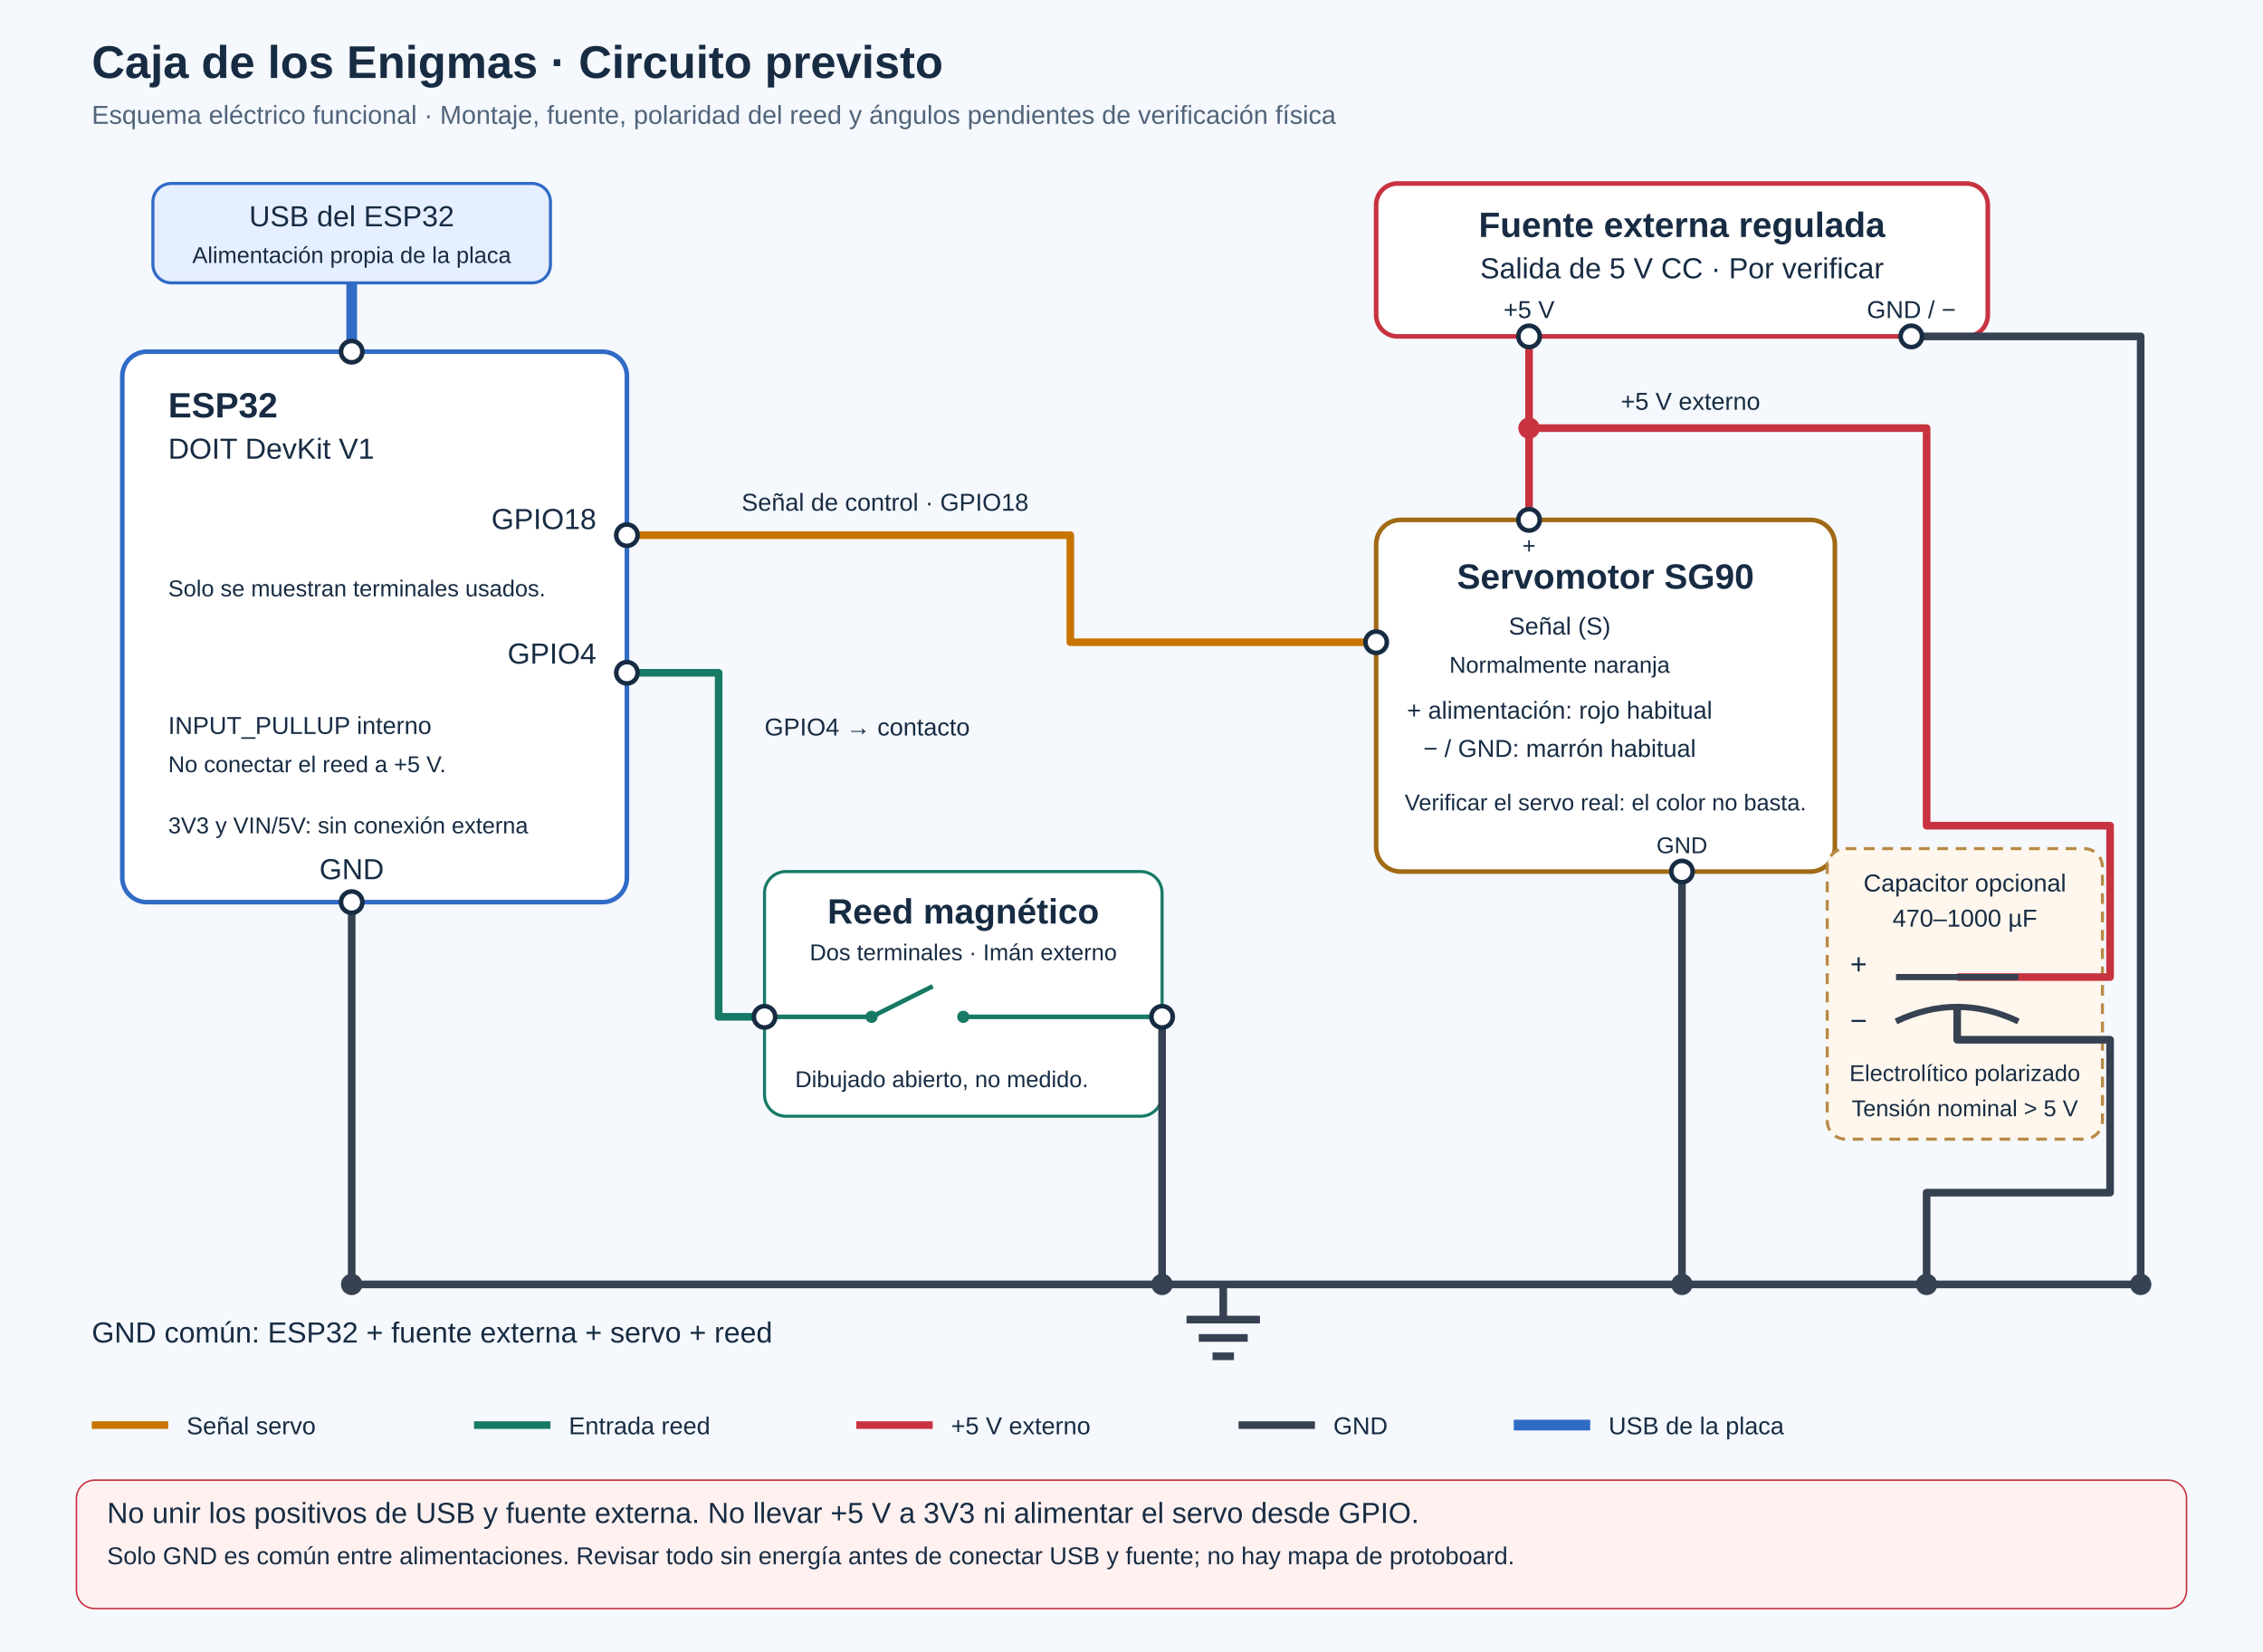
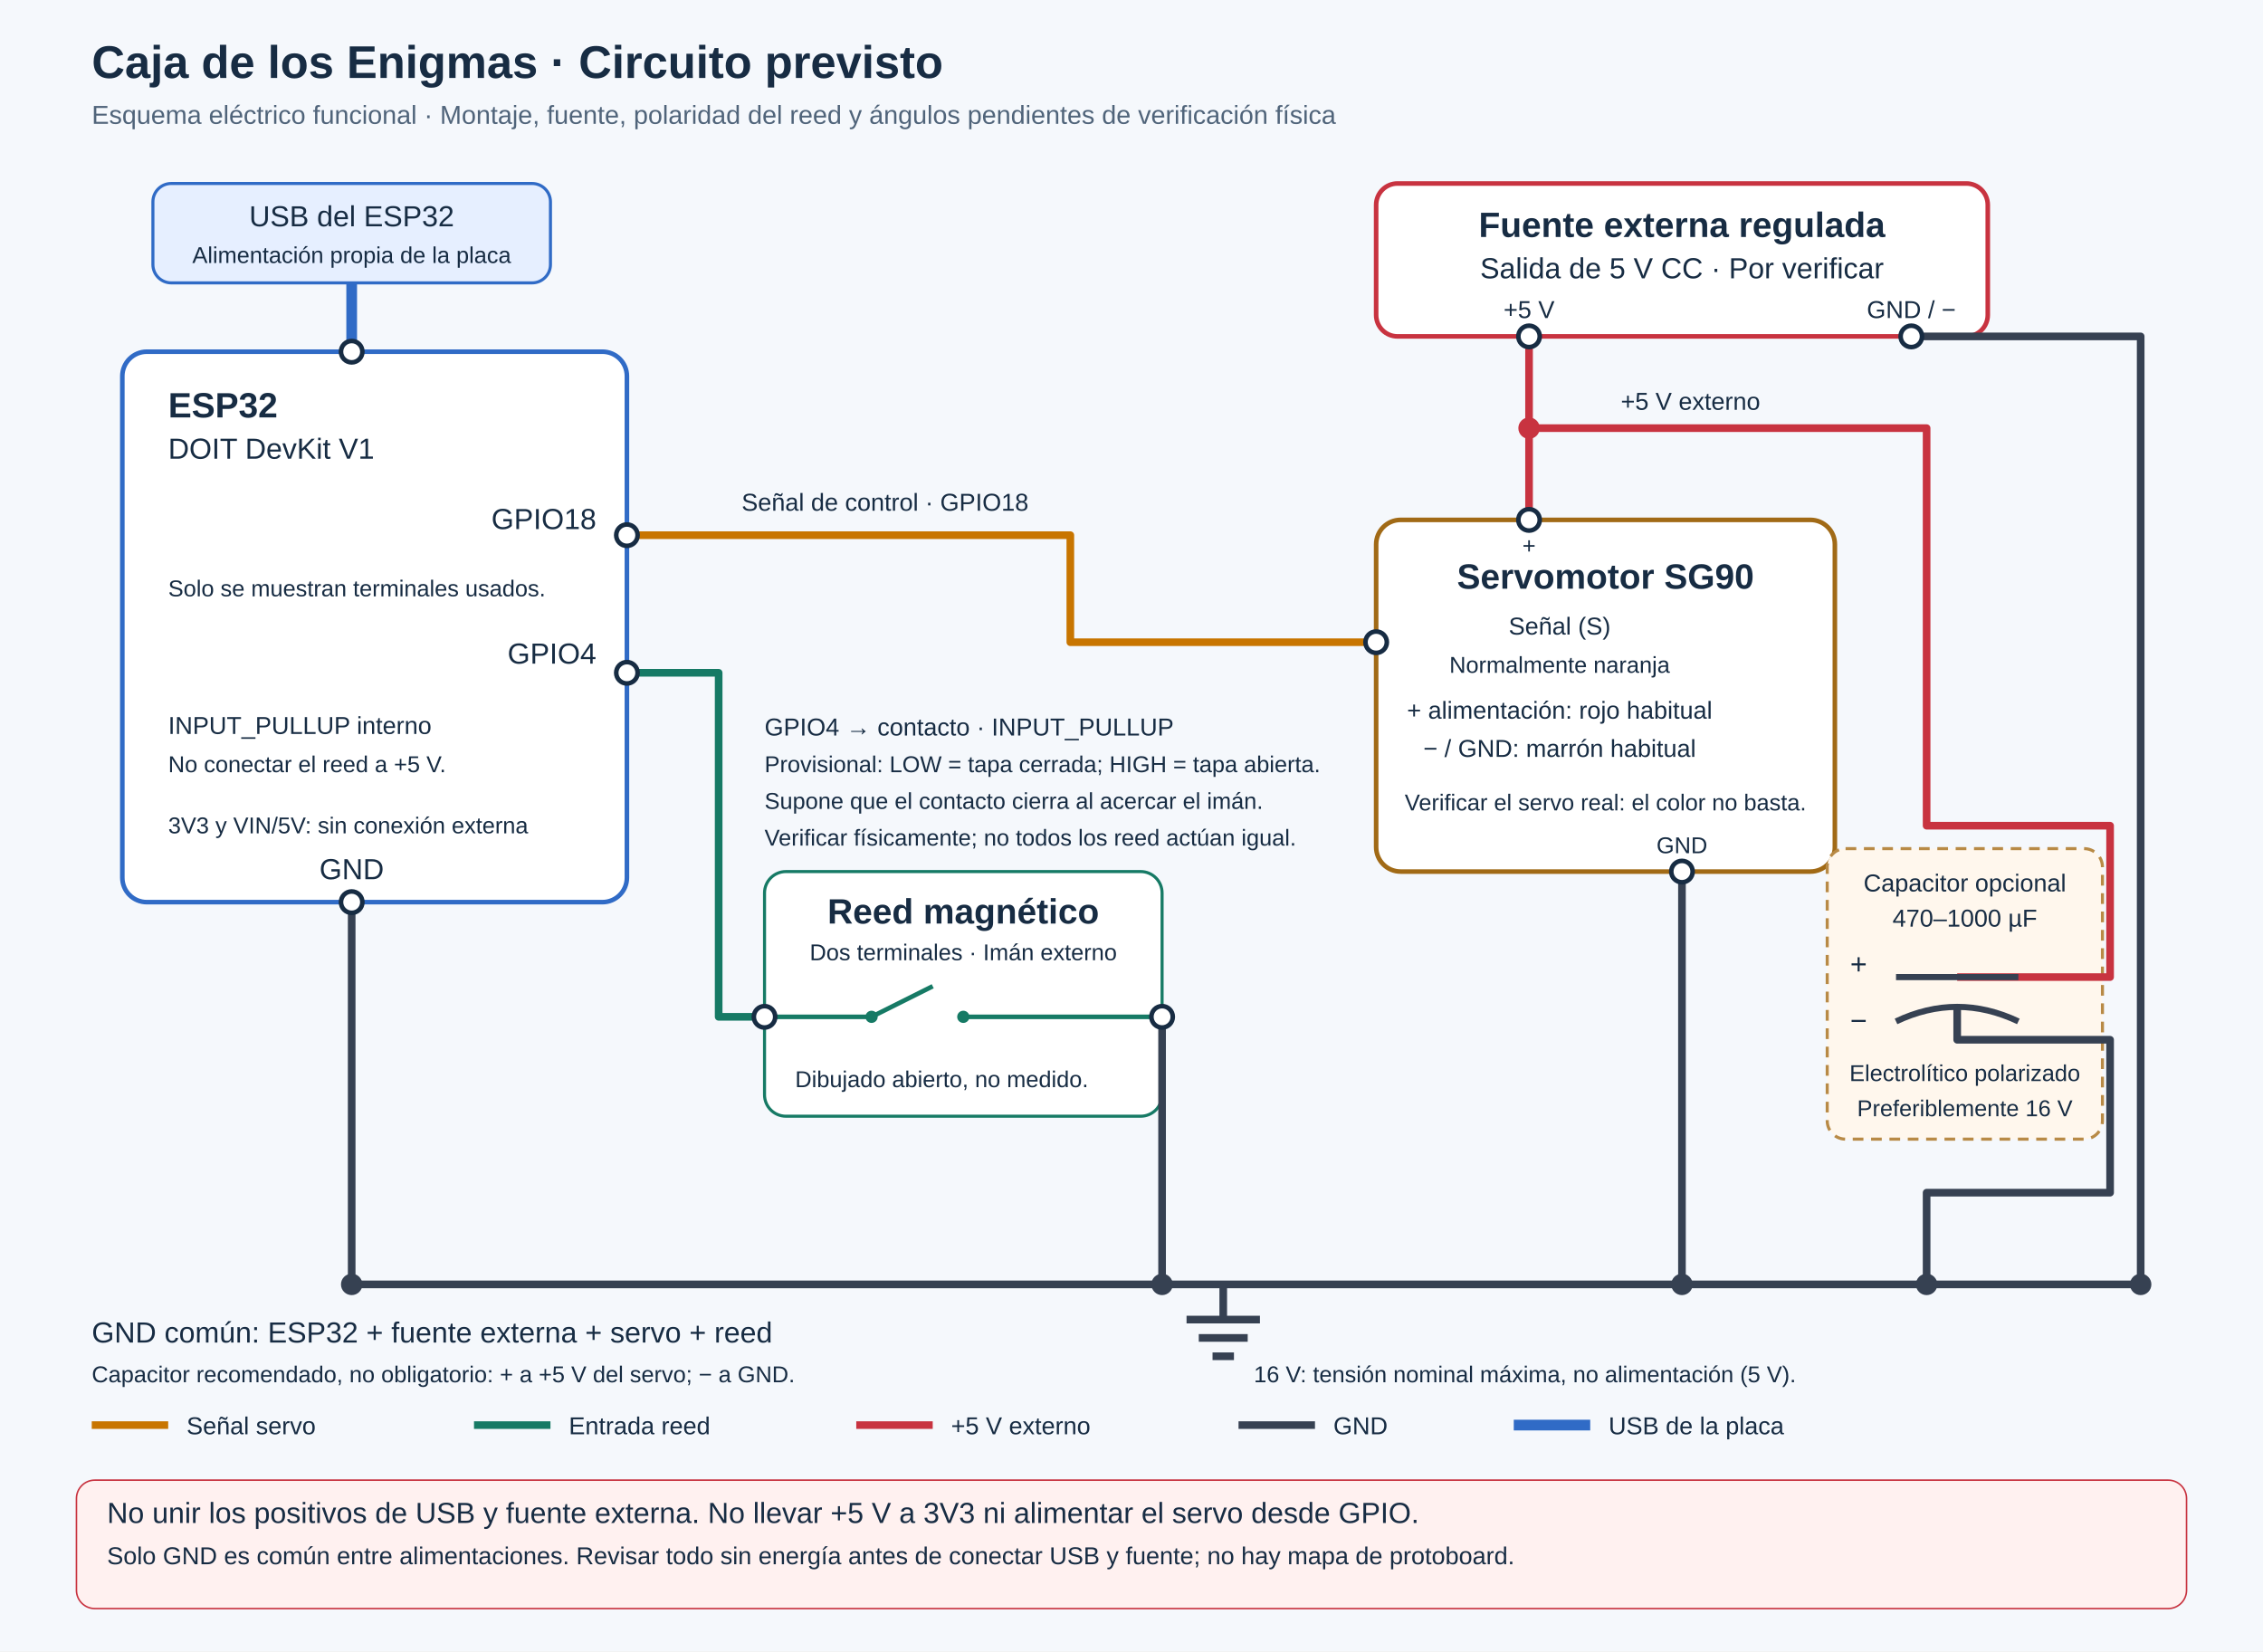
<svg xmlns="http://www.w3.org/2000/svg" width="1480" height="1080" viewBox="0 0 1480 1080" role="img" aria-labelledby="titulo descripcion">
  <defs>
    <style>
      text { font-family: 'Segoe UI', Arial, sans-serif; fill: #172c43; }
      .titulo { font-size: 30px; font-weight: 700; }
      .subtitulo { font-size: 17px; fill: #50647a; }
      .nombre { font-size: 23px; font-weight: 700; }
      .etiqueta { font-size: 19px; }
      .nota { font-size: 16px; }
      .pequena { font-size: 15px; }
      .terminal { fill: #fff; stroke: #172c43; stroke-width: 3; }
      .tierra { fill: none; stroke: #364152; stroke-width: 5; stroke-linejoin: round; }
      .positivo { fill: none; stroke: #c83340; stroke-width: 5; stroke-linejoin: round; }
      .senal { fill: none; stroke: #c87500; stroke-width: 5; stroke-linejoin: round; }
      .entrada { fill: none; stroke: #167a65; stroke-width: 5; stroke-linejoin: round; }
      .usb { fill: none; stroke: #306bc6; stroke-width: 7; }
    </style>
  </defs>
  <rect width="1480" height="1080" fill="#f5f8fc" />
  <text x="60" y="51" class="titulo">Caja de los Enigmas · Circuito previsto</text>
  <text x="60" y="81" class="subtitulo">Esquema eléctrico funcional · Montaje, fuente, polaridad del reed y ángulos pendientes de verificación física</text>
  <rect x="100" y="120" width="260" height="65" rx="12" fill="#e6efff" stroke="#306bc6" stroke-width="2" />
  <text x="230" y="148" class="etiqueta" text-anchor="middle">USB del ESP32</text>
  <text x="230" y="172" class="pequena" text-anchor="middle">Alimentación propia de la placa</text>
  <path d="M230 185 V230" class="usb" />
  <rect x="80" y="230" width="330" height="360" rx="16" fill="#fff" stroke="#306bc6" stroke-width="3" />
  <text x="110" y="273" class="nombre">ESP32</text>
  <text x="110" y="300" class="etiqueta">DOIT DevKit V1</text>
  <text x="390" y="346" class="etiqueta" text-anchor="end">GPIO18</text>
  <text x="110" y="390" class="pequena">Solo se muestran terminales usados.</text>
  <text x="390" y="434" class="etiqueta" text-anchor="end">GPIO4</text>
  <text x="110" y="480" class="nota">INPUT_PULLUP interno</text>
  <text x="110" y="505" class="pequena">No conectar el reed a +5 V.</text>
  <text x="110" y="545" class="pequena">3V3 y VIN/5V: sin conexión externa</text>
  <text x="230" y="575" class="etiqueta" text-anchor="middle">GND</text>
  <rect x="900" y="120" width="400" height="100" rx="14" fill="#fff" stroke="#c83340" stroke-width="3" />
  <text x="1100" y="155" class="nombre" text-anchor="middle">Fuente externa regulada</text>
  <text x="1100" y="182" class="etiqueta" text-anchor="middle">Salida de 5 V CC · Por verificar</text>
  <text x="1000" y="208" class="nota" text-anchor="middle">+5 V</text>
  <text x="1250" y="208" class="nota" text-anchor="middle">GND / −</text>
  <rect x="900" y="340" width="300" height="230" rx="16" fill="#fff" stroke="#a16a16" stroke-width="3" />
  <text x="1050" y="385" class="nombre" text-anchor="middle">Servomotor SG90</text>
  <text x="1020" y="415" class="nota" text-anchor="middle">Señal (S)</text>
  <text x="1020" y="440" class="pequena" text-anchor="middle">Normalmente naranja</text>
  <text x="1020" y="470" class="nota" text-anchor="middle">+ alimentación: rojo habitual</text>
  <text x="1020" y="495" class="nota" text-anchor="middle">− / GND: marrón habitual</text>
  <text x="1050" y="530" class="pequena" text-anchor="middle">Verificar el servo real: el color no basta.</text>
  <text x="1000" y="362" class="pequena" text-anchor="middle">+</text>
  <text x="1100" y="558" class="pequena" text-anchor="middle">GND</text>
  <rect x="500" y="570" width="260" height="160" rx="14" fill="#fff" stroke="#167a65" stroke-width="2" />
  <text x="630" y="604" class="nombre" text-anchor="middle">Reed magnético</text>
  <text x="630" y="628" class="pequena" text-anchor="middle">Dos terminales · Imán externo</text>
  <path d="M500 665 H570 M570 665 L610 645 M630 665 H760" fill="none" stroke="#167a65" stroke-width="3" />
  <circle cx="570" cy="665" r="4" fill="#167a65" />
  <circle cx="630" cy="665" r="4" fill="#167a65" />
  <text x="520" y="711" class="pequena">Dibujado abierto, no medido.</text>
  <rect x="1195" y="555" width="180" height="190" rx="12" fill="#fff7ed" stroke="#b88a46" stroke-width="2" stroke-dasharray="7 5" />
  <text x="1285" y="583" class="nota" text-anchor="middle">Capacitor opcional</text>
  <text x="1285" y="606" class="nota" text-anchor="middle">470–1000 µF</text>
  <text x="1210" y="637" class="etiqueta">+</text>
  <text x="1210" y="674" class="etiqueta">−</text>
  <text x="1285" y="707" class="pequena" text-anchor="middle">Electrolítico polarizado</text>
-   <text x="1285" y="730" class="pequena" text-anchor="middle">Tensión nominal &gt; 5 V</text>
+   <text x="1285" y="730" class="pequena" text-anchor="middle">Preferiblemente 16 V</text>
  <path id="senal-servo" d="M410 350 H700 V420 H900" class="senal" />
  <text x="485" y="334" class="nota">Señal de control · GPIO18</text>
  <path id="entrada-reed" d="M410 440 H470 V665 H500" class="entrada" />
-   <text x="500" y="481" class="nota">GPIO4 → contacto</text>
+   <text x="500" y="481" class="nota">GPIO4 → contacto · INPUT_PULLUP</text>
+   <text x="500" y="505" class="pequena">Provisional: LOW = tapa cerrada; HIGH = tapa abierta.</text>
+   <text x="500" y="529" class="pequena">Supone que el contacto cierra al acercar el imán.</text>
+   <text x="500" y="553" class="pequena">Verificar físicamente; no todos los reed actúan igual.</text>
  <path id="alimentacion-servo" d="M1000 220 V340" class="positivo" />
  <path id="positivo-capacitor" d="M1000 280 H1260 V540 H1380 V639 H1280" class="positivo" />
  <text x="1060" y="268" class="nota">+5 V externo</text>
  <circle cx="1000" cy="280" r="7" fill="#c83340" />
  <path d="M1240 639 H1320 M1240 668 Q1280 649 1320 668" fill="none" stroke="#364152" stroke-width="4" />
  <path d="M1280 658 V680 H1380 V780 H1260 V840" class="tierra" />
  <path id="retorno-fuente" d="M1250 220 H1400 V840" class="tierra" />
  <path id="retorno-servo" d="M1100 570 V840" class="tierra" />
  <path id="retorno-esp32" d="M230 590 V840" class="tierra" />
  <path id="retorno-reed" d="M760 665 V840" class="tierra" />
  <path id="gnd-comun" d="M230 840 H1400" class="tierra" />
  <g fill="#364152">
    <circle cx="230" cy="840" r="7" />
    <circle cx="760" cy="840" r="7" />
    <circle cx="1100" cy="840" r="7" />
    <circle cx="1260" cy="840" r="7" />
    <circle cx="1400" cy="840" r="7" />
  </g>
  <path d="M800 840 V863 M776 863 H824 M784 875 H816 M793 887 H807" class="tierra" />
  <text x="60" y="878" class="etiqueta">GND común: ESP32 + fuente externa + servo + reed</text>
+   <text x="60" y="904" class="pequena">Capacitor recomendado, no obligatorio: + a +5 V del servo; − a GND.</text>
+   <text x="820" y="904" class="pequena">16 V: tensión nominal máxima, no alimentación (5 V).</text>
  <g class="terminal">
    <circle cx="230" cy="230" r="7" />
    <circle cx="410" cy="350" r="7" />
    <circle cx="410" cy="440" r="7" />
    <circle cx="230" cy="590" r="7" />
    <circle cx="1000" cy="220" r="7" />
    <circle cx="1250" cy="220" r="7" />
    <circle cx="1000" cy="340" r="7" />
    <circle cx="900" cy="420" r="7" />
    <circle cx="1100" cy="570" r="7" />
    <circle cx="500" cy="665" r="7" />
    <circle cx="760" cy="665" r="7" />
  </g>
  <path d="M60 932 H110" class="senal" />
  <text x="122" y="938" class="nota">Señal servo</text>
  <path d="M310 932 H360" class="entrada" />
  <text x="372" y="938" class="nota">Entrada reed</text>
  <path d="M560 932 H610" class="positivo" />
  <text x="622" y="938" class="nota">+5 V externo</text>
  <path d="M810 932 H860" class="tierra" />
  <text x="872" y="938" class="nota">GND</text>
  <path d="M990 932 H1040" class="usb" />
  <text x="1052" y="938" class="nota">USB de la placa</text>
  <rect x="50" y="968" width="1380" height="84" rx="12" fill="#fff1f0" stroke="#c83340" />
  <text x="70" y="996" class="etiqueta">No unir los positivos de USB y fuente externa. No llevar +5 V a 3V3 ni alimentar el servo desde GPIO.</text>
  <text x="70" y="1023" class="nota">Solo GND es común entre alimentaciones. Revisar todo sin energía antes de conectar USB y fuente; no hay mapa de protoboard.</text>
</svg>
